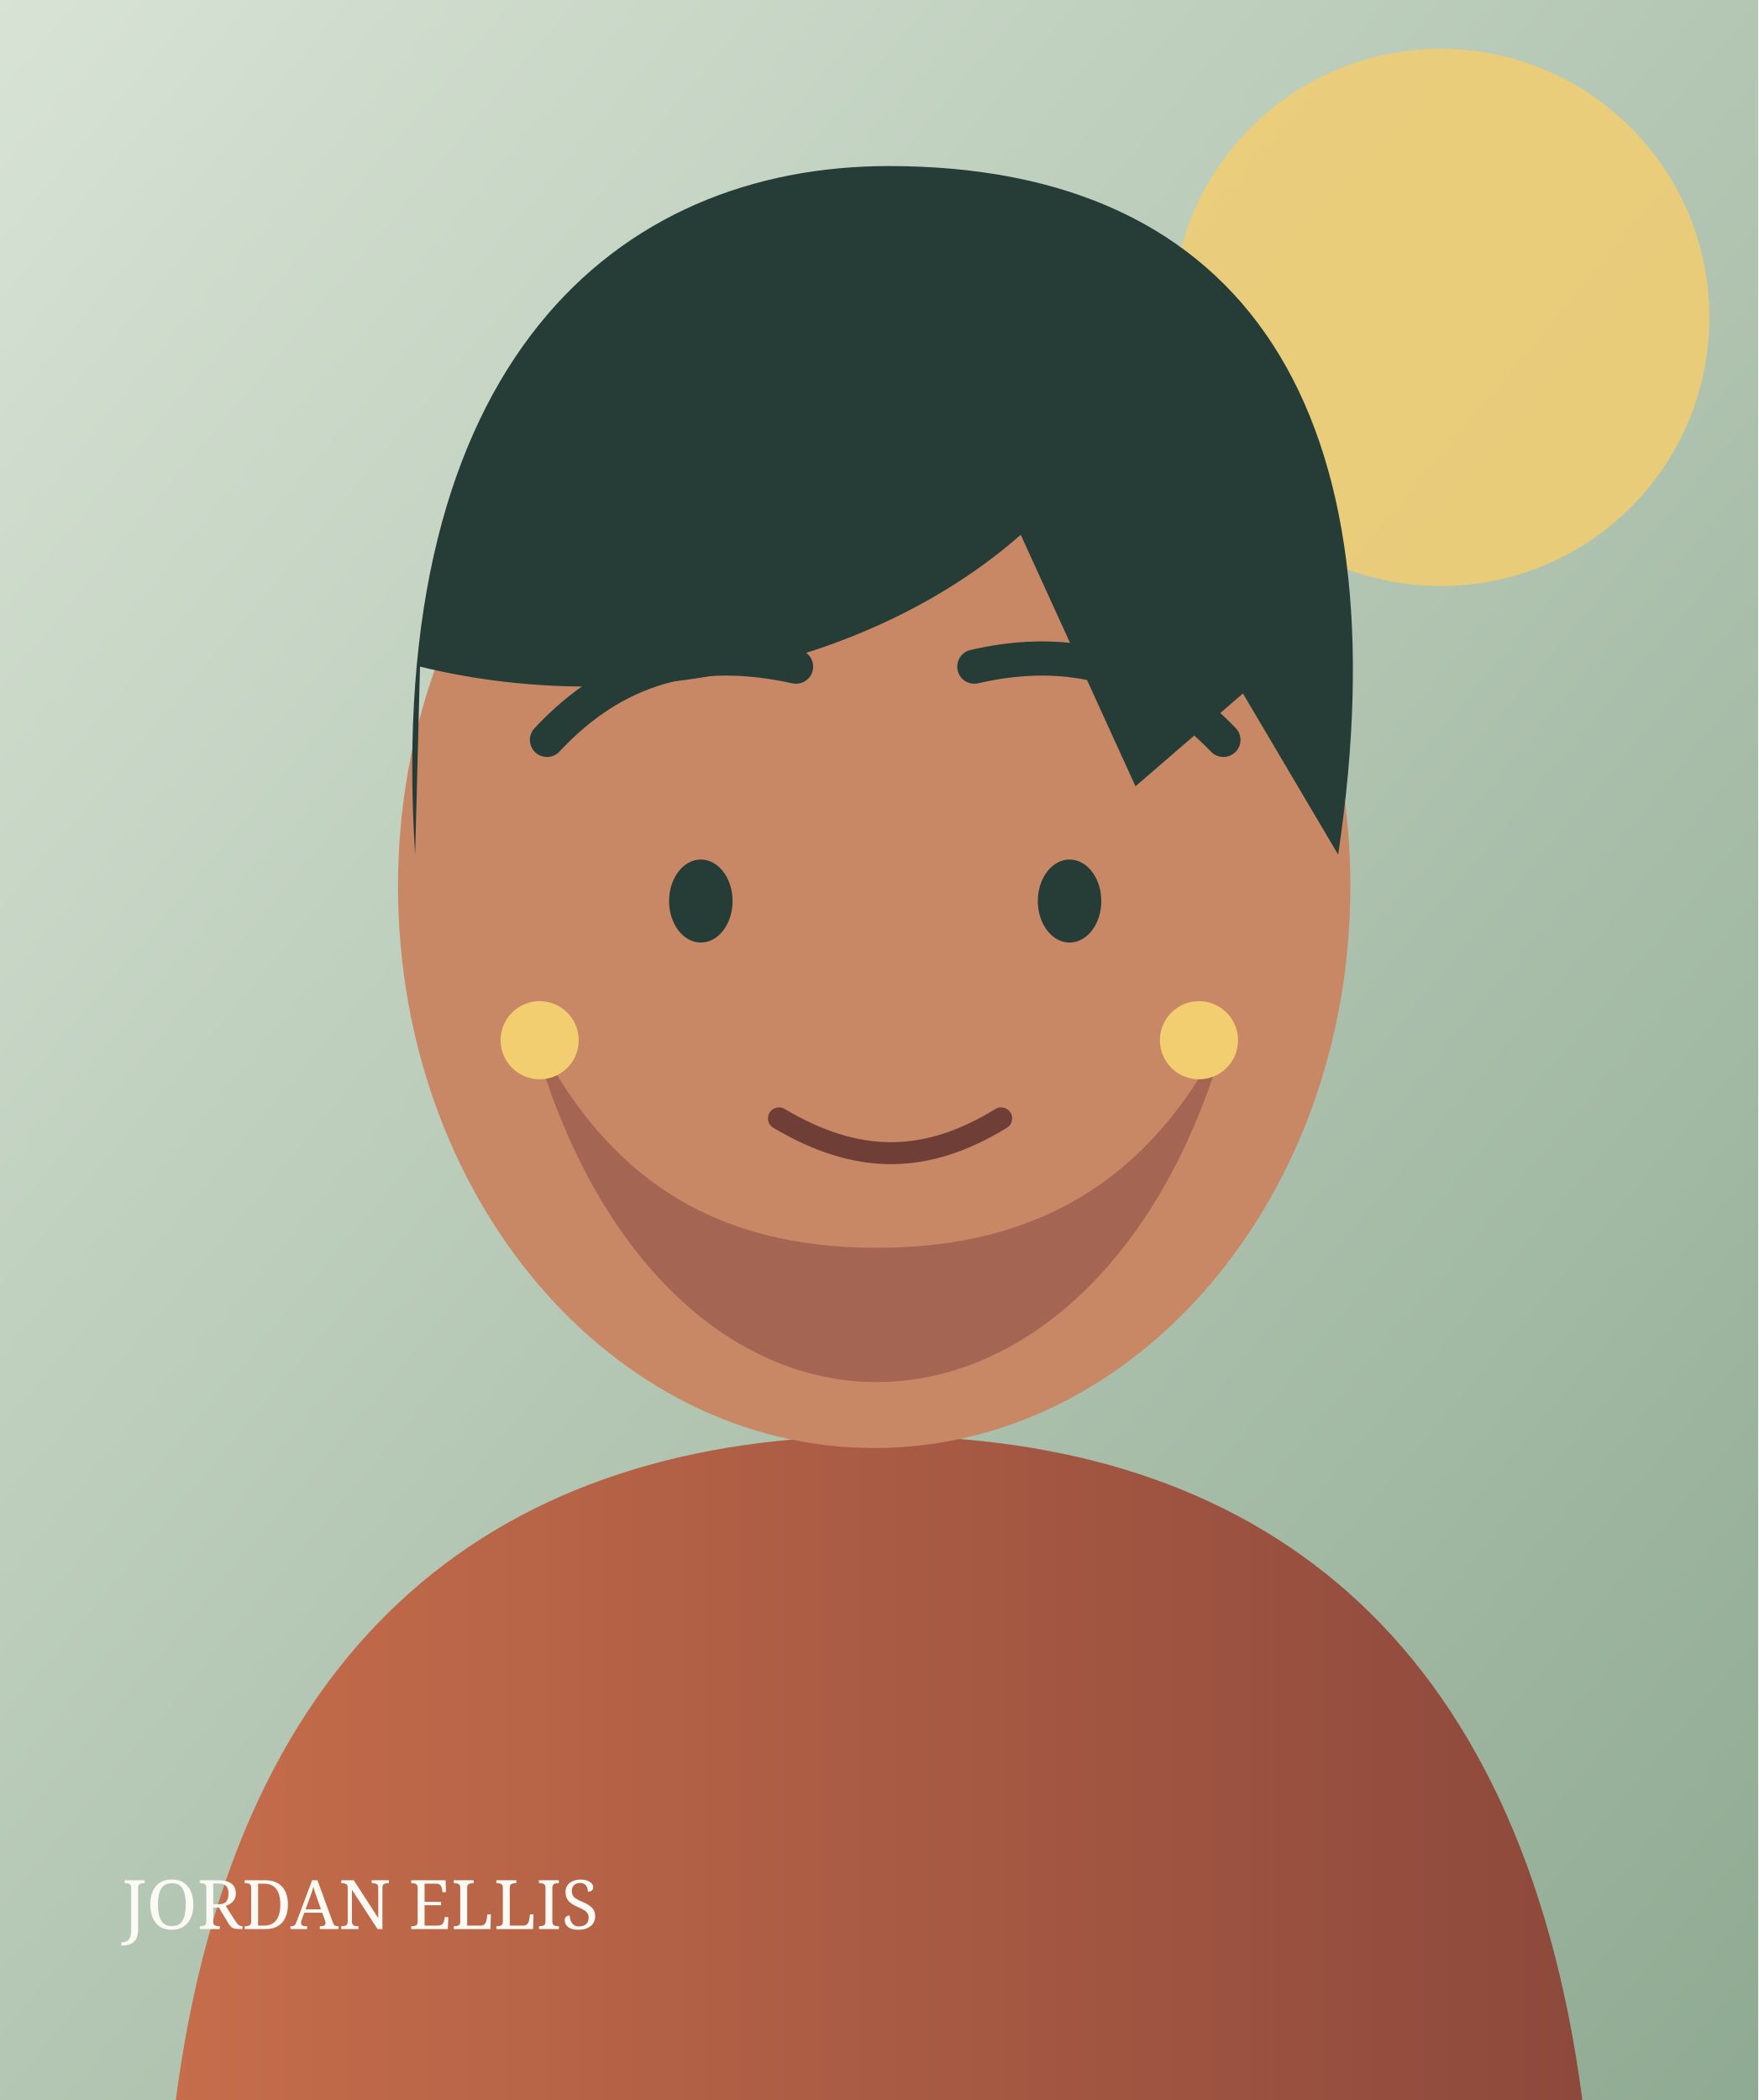
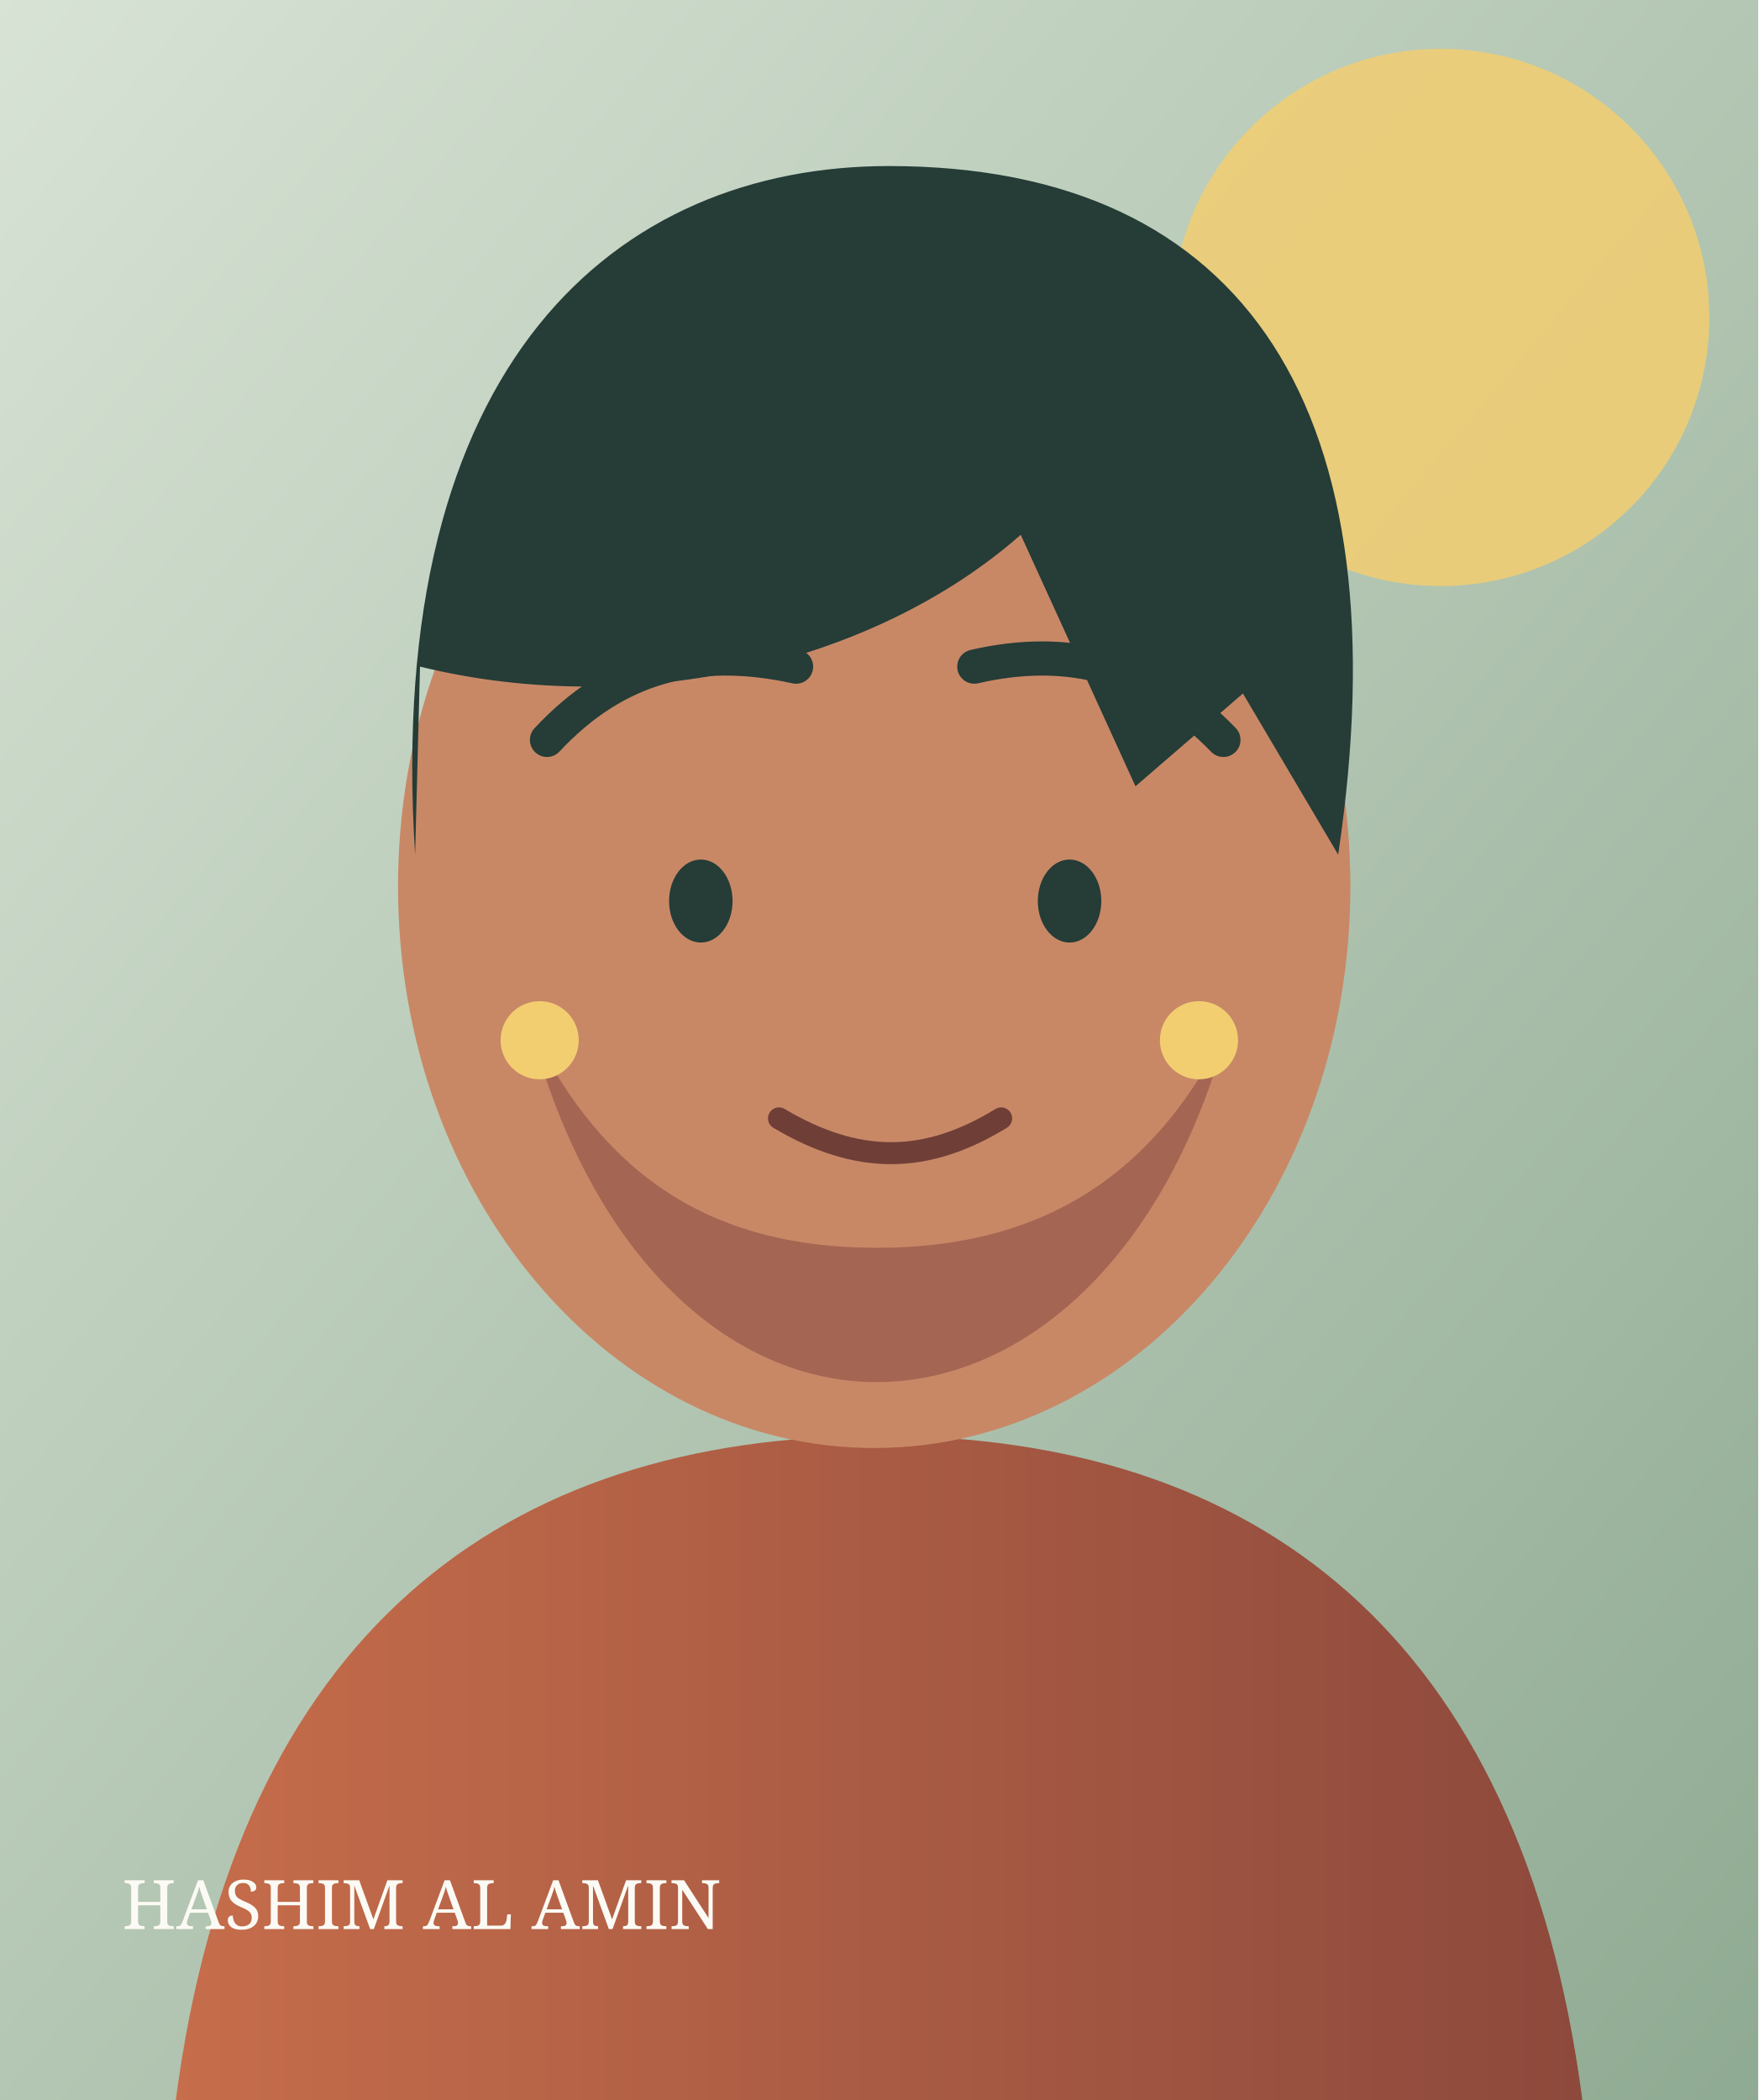
<svg xmlns="http://www.w3.org/2000/svg" viewBox="0 0 720 860">
  <defs>
    <linearGradient id="bg" x1="0" x2="1" y1="0" y2="1">
      <stop stop-color="#d8e3d5" />
      <stop offset="1" stop-color="#8faa92" />
    </linearGradient>
    <linearGradient id="shirt" x1="0" x2="1">
      <stop stop-color="#c66d4b" />
      <stop offset="1" stop-color="#8d493c" />
    </linearGradient>
  </defs>
  <rect width="720" height="860" fill="url(#bg)" />
  <circle cx="590" cy="130" r="110" fill="#f2ce71" opacity=".85" />
  <path d="M72 860c25-191 134-272 288-272s263 81 288 272" fill="url(#shirt)" />
  <ellipse cx="358" cy="363" rx="195" ry="230" fill="#c88866" />
  <path d="M170 350c-13-202 83-282 194-282 147 0 211 101 184 282l-39-66-44 38-47-103c-59 52-156 76-246 54z" fill="#253c37" />
  <path d="M217 420c25 95 82 146 142 146s119-51 144-146c-31 64-79 91-144 91s-111-27-142-91z" fill="#a56553" />
  <ellipse cx="287" cy="369" rx="13" ry="17" fill="#253c37" />
  <ellipse cx="438" cy="369" rx="13" ry="17" fill="#253c37" />
  <path d="M319 458c32 19 60 19 91 0" fill="none" stroke="#6f3e37" stroke-width="9" stroke-linecap="round" />
  <path d="M224 303c28-30 61-39 102-30" fill="none" stroke="#253c37" stroke-width="14" stroke-linecap="round" />
  <path d="M399 273c39-9 73 0 102 30" fill="none" stroke="#253c37" stroke-width="14" stroke-linecap="round" />
  <circle cx="221" cy="426" r="16" fill="#f2ce71" />
  <circle cx="491" cy="426" r="16" fill="#f2ce71" />
-   <text x="50" y="790" fill="#fcfaf4" font-family="Georgia,serif" font-size="28">JORDAN ELLIS</text>
+   <text x="50" y="790" fill="#fcfaf4" font-family="Georgia,serif" font-size="28">HASHIM AL AMIN</text>
</svg>
